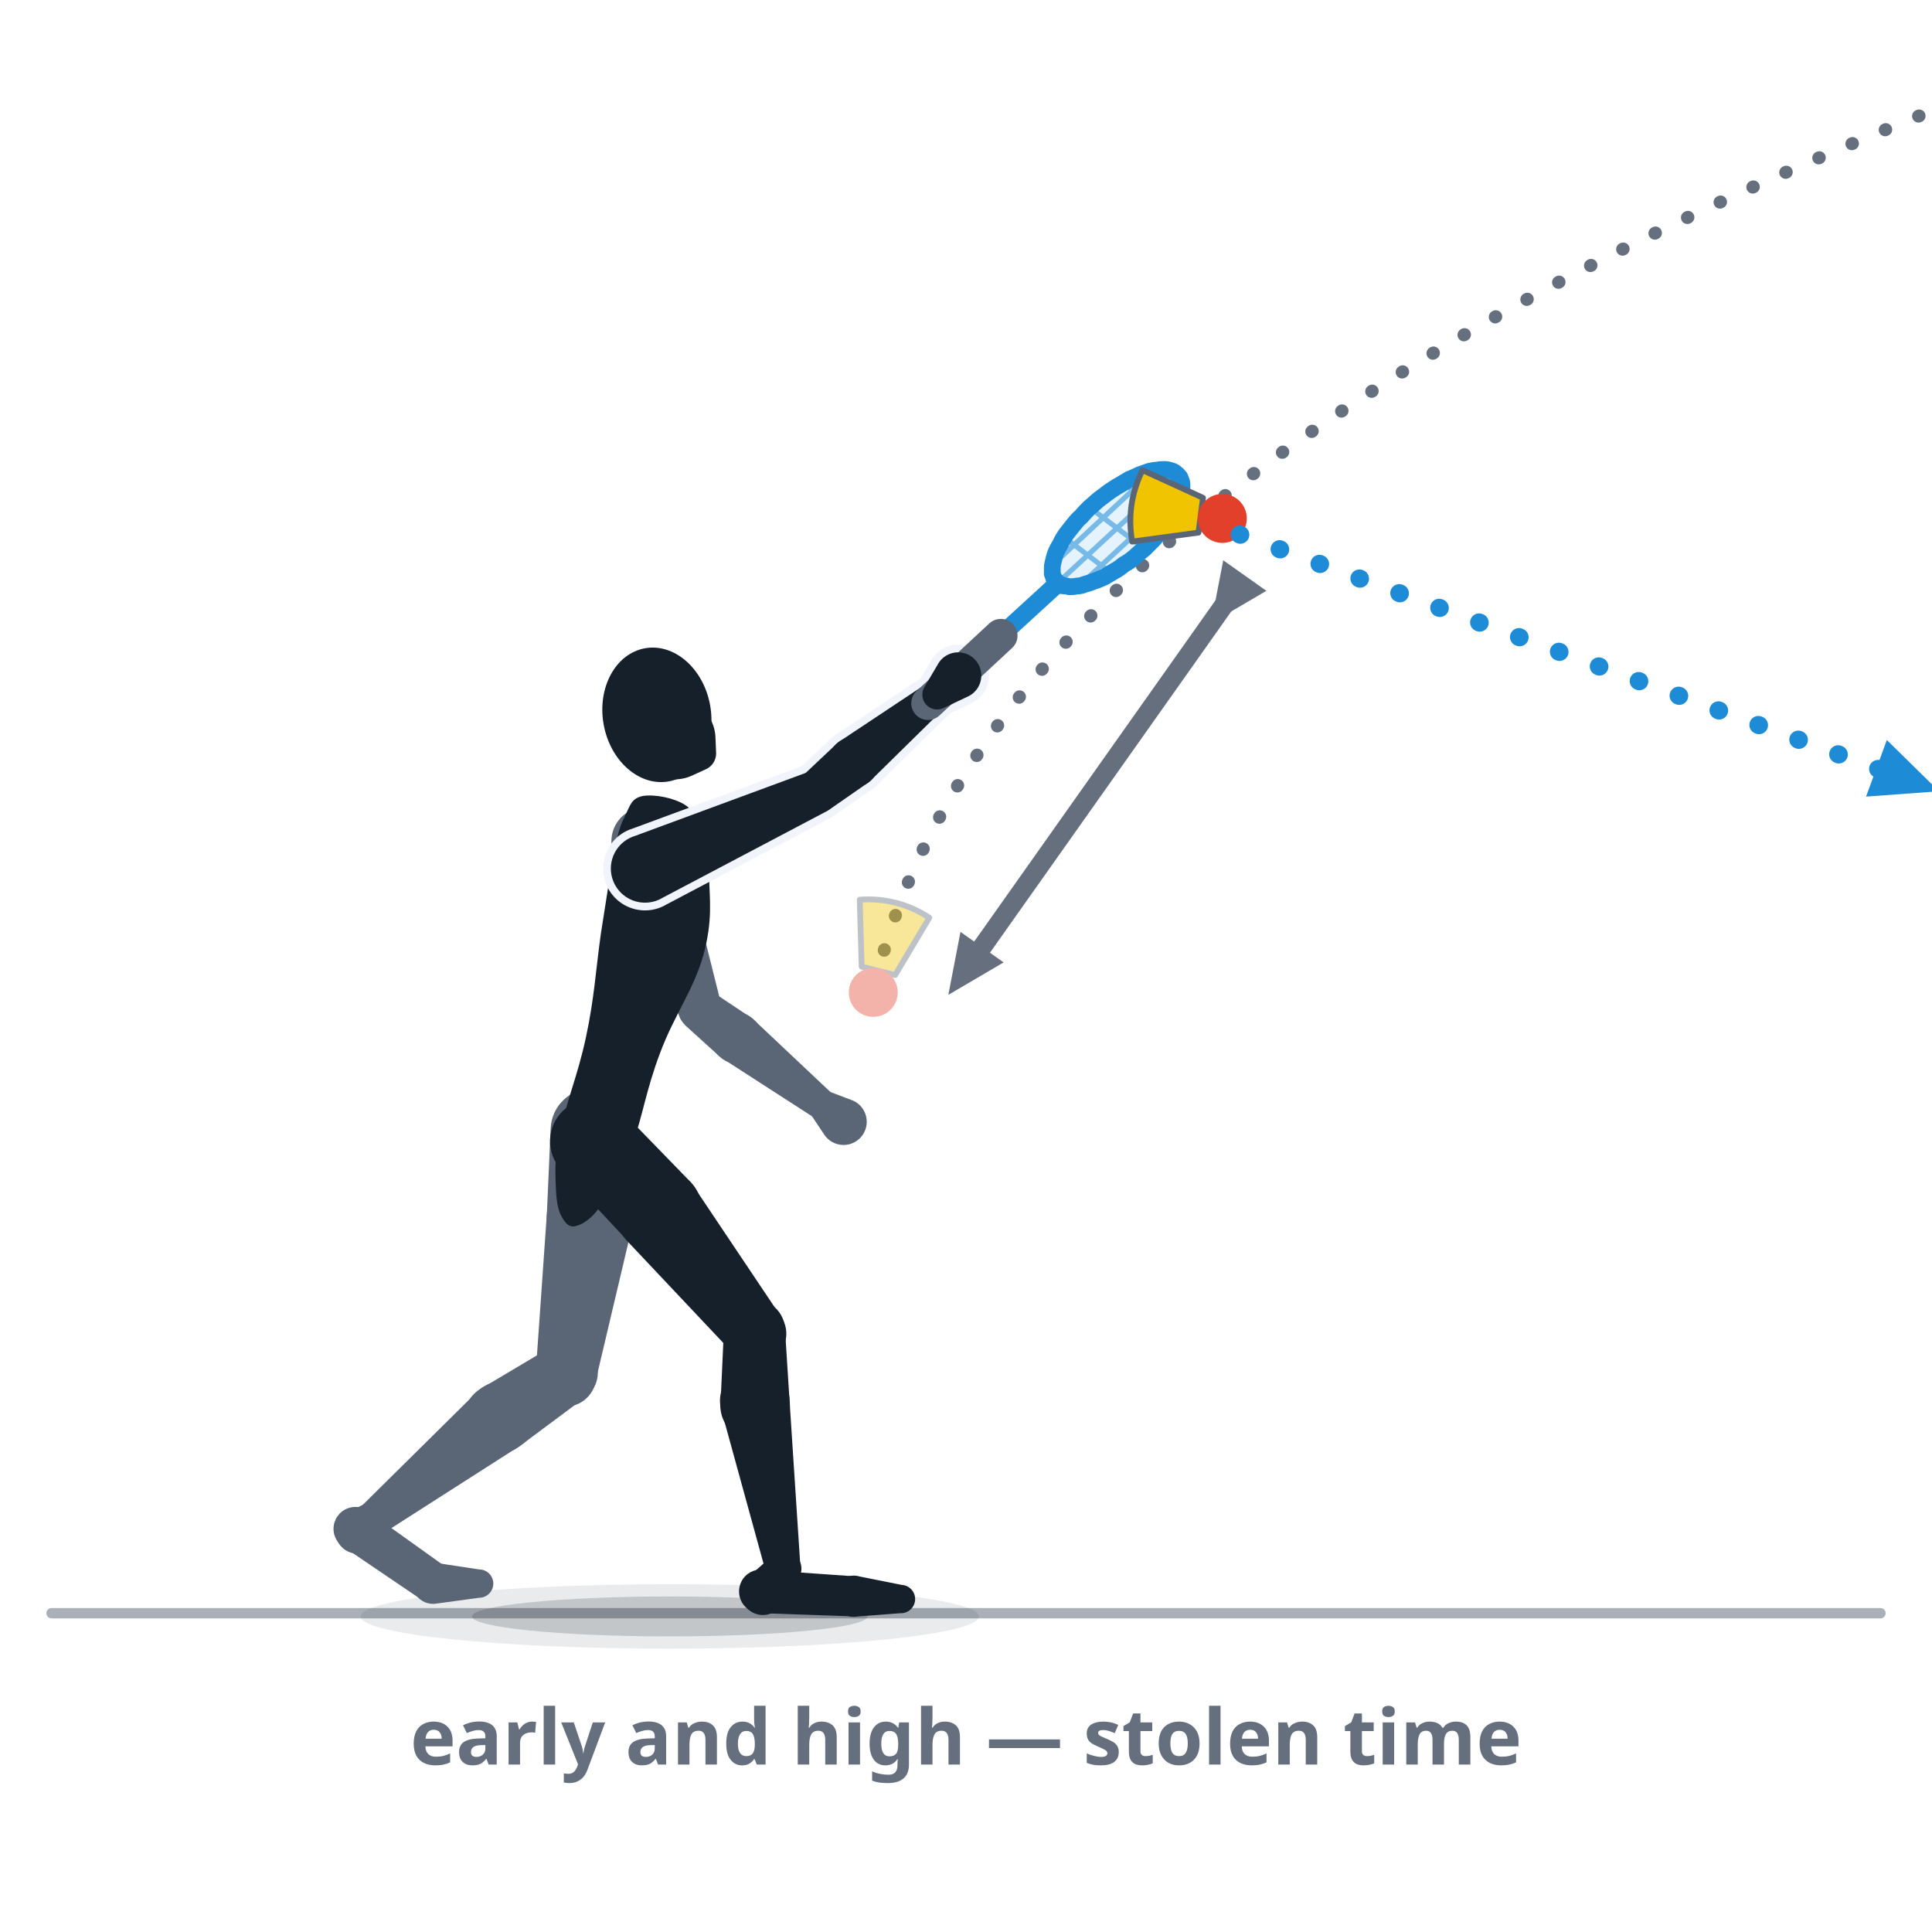
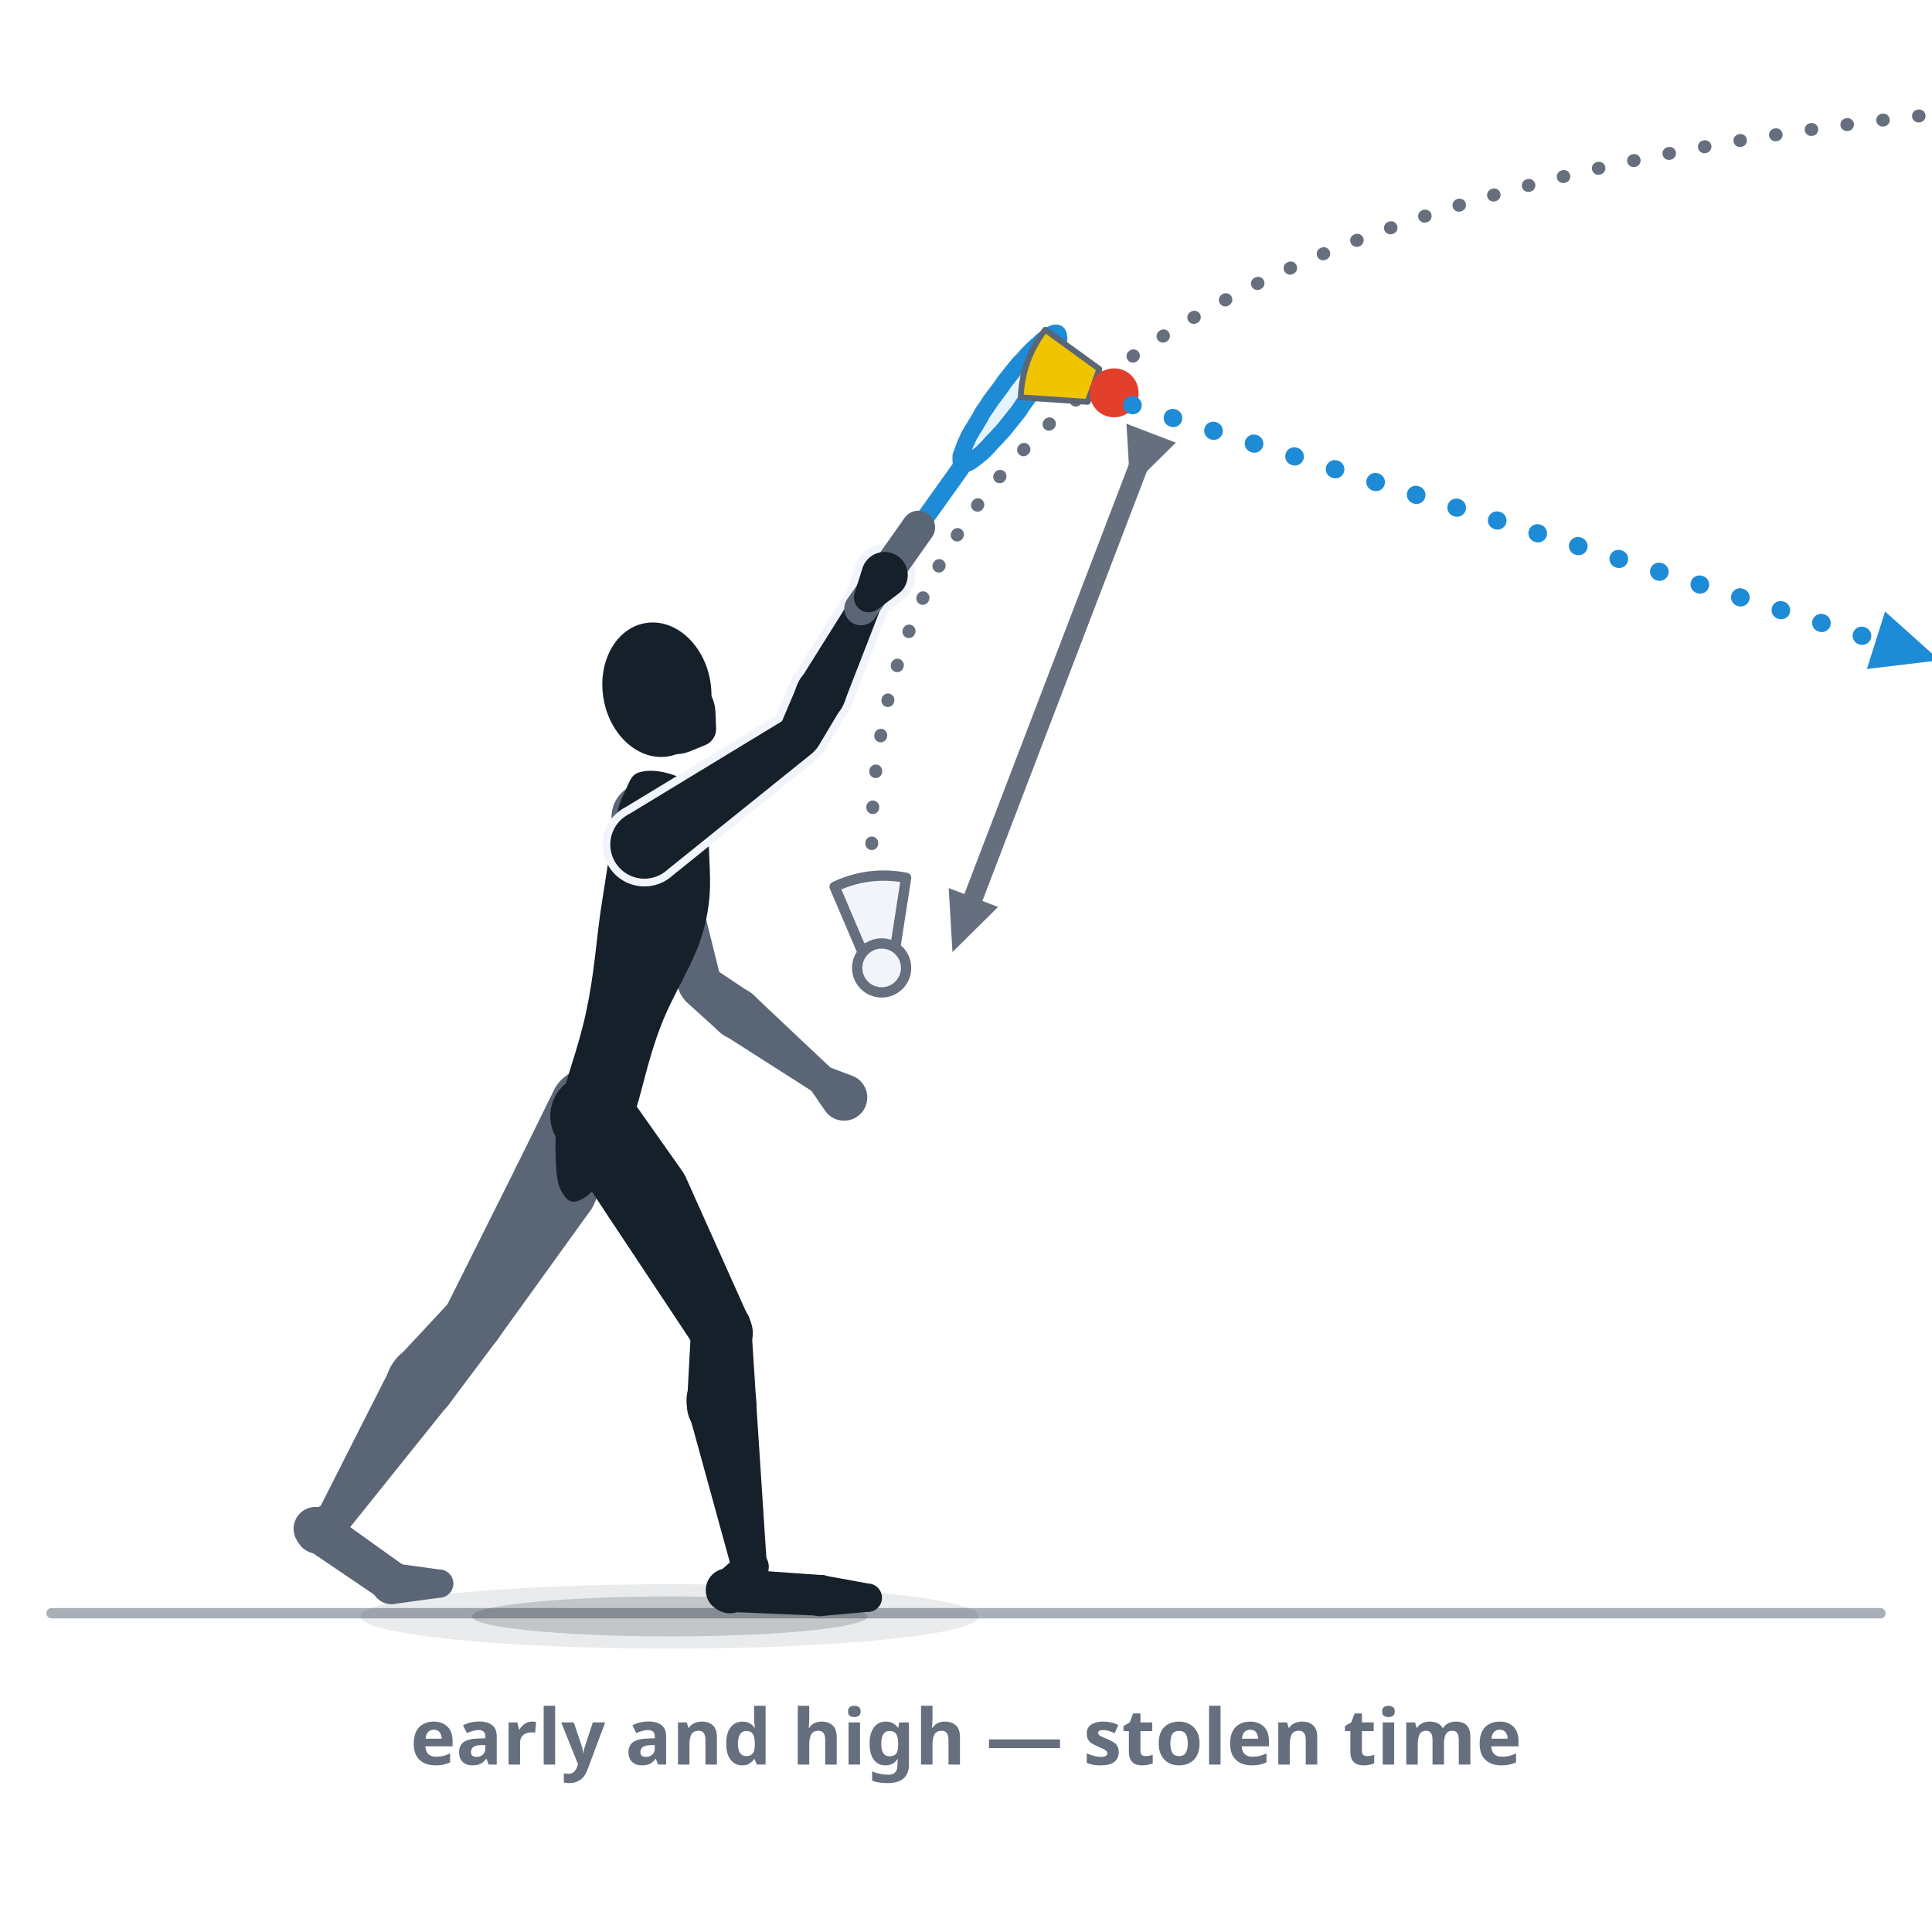
- <svg xmlns="http://www.w3.org/2000/svg" viewBox="0 0 300 300" role="img" data-quelle="figuren" aria-label="Taking the Speeder early: the player steps into the shot, racket-side foot forward, and hits compactly at the highest point, clearly in front of and above the body. The incoming flight path sinks from the top right through this early contact point and on to beside the hip, where a faint Speeder shows the late contact point; the stretch in between is the time the opponent loses. The Speeder goes back flat and forward.">
+ <svg xmlns="http://www.w3.org/2000/svg" viewBox="0 0 300 300" role="img" data-quelle="figuren" aria-label="Taking the Speeder early: the player steps into the shot, racket-side foot forward, and hits compactly at the highest point, clearly in front of and above the body. The incoming flight path sinks from the top right through this early contact point and on to just in front of the upper body, where an outlined Speeder shows the late contact point; the stretch in between is the time the opponent loses. The Speeder goes back flat and forward.">
  <style>
    .s-k{fill:var(--tinte,#16202b)}
    .s-f{fill:var(--tinte-2,#5a6675)}
    .s-x{fill:var(--flaeche-2,#f1f5fb);stroke:var(--flaeche-2,#f1f5fb);stroke-width:2.4;stroke-linejoin:round}
    .s-rf{fill:var(--primaer,#38a4f1);opacity:.14}
-     .s-rs{fill:none;stroke:var(--primaer-dunkel,#1e8bd6);stroke-width:.8;opacity:.55}
    .s-rr{fill:none;stroke:var(--primaer-dunkel,#1e8bd6);stroke-width:2.6;stroke-linejoin:round}
    .s-rh{fill:none;stroke:var(--primaer-dunkel,#1e8bd6);stroke-width:2.1;stroke-linecap:round;stroke-linejoin:round}
    .s-rsch{fill:none;stroke:var(--primaer-dunkel,#1e8bd6);stroke-width:2.8;stroke-linecap:round}
    .s-rg{fill:none;stroke:var(--tinte-2,#5a6675);stroke-width:5.2;stroke-linecap:round}
    .s-korb{fill:var(--speeder-korb,#f0c400);stroke:var(--tinte-2,#5a6675);stroke-width:.9;stroke-linejoin:round}
    .s-kappe{fill:var(--speeder-kappe,#e2402a)}
    .s-sch{fill:var(--schatten-boden,#16202b2e)}
    .s-schw{fill:var(--schatten-boden,#16202b2e);opacity:.5}
    .s-bahn{fill:none;stroke:var(--primaer-dunkel,#1e8bd6);stroke-width:2.8;stroke-dasharray:.1 6.5;stroke-linecap:round}
    .s-bahng{fill:none;stroke:var(--tinte-3,#656f7e);stroke-width:2;stroke-dasharray:.1 5.5;stroke-linecap:round}
    .s-wegv{fill:none;stroke:var(--tinte-3,#656f7e);stroke-width:3;stroke-linecap:round}
    .s-mk{fill:var(--primaer-dunkel,#1e8bd6)}
    .s-mkg{fill:var(--tinte-3,#656f7e)}
-     .s-geistsp{opacity:.4}
+     .s-spk{fill:var(--flaeche-2,#f1f5fb);stroke:var(--tinte-3,#656f7e);stroke-width:1.6;stroke-linejoin:round}
    .s-boden{fill:none;stroke:var(--tinte-3,#656f7e);stroke-width:1.6;opacity:.55;stroke-linecap:round}
    .st{fill:var(--tinte-3,#656f7e);font:600 12px/1 system-ui,sans-serif;text-anchor:middle}
  </style>
  <defs>
    <marker id="p015" viewBox="0 0 10 10" markerWidth="4.4" markerHeight="4.4" refX="5" refY="5" orient="auto">
      <path d="M1,1.2 L9.4,5 L1,8.8 Z" class="s-mk" />
    </marker>
    <marker id="g015" viewBox="0 0 10 10" markerWidth="3.6" markerHeight="3.6" refX="5" refY="5" orient="auto">
      <path d="M1,1.2 L9.4,5 L1,8.8 Z" class="s-mkg" />
    </marker>
  </defs>
  <path class="s-boden" d="M8,250.5L292,250.5" />
  <ellipse class="s-schw" cx="104" cy="251" rx="48" ry="5" />
  <ellipse class="s-sch" cx="104" cy="251" rx="30.7" ry="3.1" />
-   <path class="s-bahng" d="M298,18 Q 155.7,75.6 136.4,150.8" />
-   <g class="s-geistsp">
-     <path class="s-korb" d="M133.8,150.1L133.5,139.7Q139.4,139.3 144.3,142.5L139,151.4Z" />
-     <path class="s-kappe" d="M131.8,154.1a3.8,3.8 0 1 0 7.6,0a3.8,3.8 0 1 0 -7.6,0Z" />
+   <path class="s-bahng" d="M298,18 Q 122.4,37.3 136.4,146.9" />
+   <path class="s-spk" d="M133.7,147.3L129.6,137.7Q134.9,135.2 140.7,136.3L139.1,146.6Z" />
+   <path class="s-spk" d="M133.1,150.3a3.8,3.8 0 1 0 7.6,0a3.8,3.8 0 1 0 -7.6,0Z" />
+   <g class="s-f">
+     <path d="M86.2,168.9L80.3,180.9A6.7,6.7 0 1 0 92.4,186.6L97.9,174.4A6.5,6.5 0 0 0 86.2,168.9Z" />
+     <path d="M80.3,180.9L69.1,203.3A4.7,4.7 0 0 0 77.1,208.2L91.8,187.8A6.7,6.7 0 1 0 80.3,180.9Z" />
+     <path d="M69.8,202.2L61.7,210.9A5.4,5.4 0 1 0 69.9,217.8L77.1,208.2A4.7,4.7 0 0 0 69.8,202.2Z" />
+     <path d="M60.8,212.1L49.4,234.6A2.7,2.7 0 0 0 54,237.6L69.8,217.9A5.4,5.4 0 1 0 60.8,212.1Z" />
+     <path d="M50.7,233.4L48,234.7A3.4,3.4 0 1 0 52,239.9L53.9,237.6A2.7,2.7 0 0 0 50.7,233.4Z" />
+     <path d="M47.6,240.5L59.4,248.5A3.2,3.2 0 0 0 63,243.3L51.4,235A3.4,3.4 0 1 0 47.6,240.5Z" />
+     <path d="M61.6,249L68.2,248.1A2.2,2.2 0 0 0 68.2,243.7L61.6,242.8A3.2,3.2 0 1 0 61.6,249Z" />
  </g>
  <g class="s-f">
-     <path d="M85.5,175.3L84.9,188.9A6.7,6.7 0 1 0 98.3,189.3L98.5,175.7A6.5,6.5 0 0 0 85.5,175.3Z" />
-     <path d="M84.9,188.7L83.2,213A4.7,4.7 0 0 0 92.5,214.4L98.1,190.7A6.7,6.7 0 1 0 84.9,188.7Z" />
-     <path d="M85.5,209.2L74.9,215.5A5.4,5.4 0 1 0 80.9,224.4L90.7,217.1A4.7,4.7 0 0 0 85.5,209.2Z" />
-     <path d="M73.9,216.3L56.1,233.9A2.7,2.7 0 0 0 59.5,238.1L80.6,224.6A5.4,5.4 0 1 0 73.9,216.3Z" />
-     <path d="M56.9,233.4L54.2,234.7A3.4,3.4 0 1 0 58.2,239.9L60.1,237.6A2.7,2.7 0 0 0 56.9,233.4Z" />
-     <path d="M53.8,240.5L65.6,248.5A3.2,3.2 0 0 0 69.2,243.3L57.6,235A3.4,3.4 0 1 0 53.8,240.5Z" />
-     <path d="M67.8,249L74.4,248.1A2.2,2.2 0 0 0 74.4,243.7L67.8,242.7A3.2,3.2 0 1 0 67.8,249Z" />
+     <path d="M95.6,129.4L105.6,154.2A3.4,3.4 0 0 0 112,152.2L105.5,126.1A5.3,5.3 0 1 0 95.6,129.4Z" />
+     <path d="M106.5,155.5L111.8,160.3A3.9,3.9 0 1 0 116.6,154.2L110.6,150.2A3.4,3.4 0 0 0 106.5,155.5Z" />
+     <path d="M112.4,160.7L126.5,169.7A2.3,2.3 0 0 0 129.3,166.1L117.1,154.6A3.9,3.9 0 1 0 112.4,160.7Z" />
  </g>
  <g class="s-f">
-     <path d="M95.6,133.2L105.6,158.1A3.4,3.4 0 0 0 112,156L105.5,130A5.3,5.3 0 1 0 95.6,133.2Z" />
-     <path d="M106.5,159.3L111.8,164.1A3.9,3.9 0 1 0 116.6,158L110.6,154A3.4,3.4 0 0 0 106.5,159.3Z" />
-     <path d="M112.4,164.5L126.5,173.6A2.3,2.3 0 0 0 129.3,169.9L117.1,158.4A3.9,3.9 0 1 0 112.4,164.5Z" />
-   </g>
-   <g class="s-f">
-     <path d="M125.8,172.9L128,176.2A3.6,3.6 0 1 0 132.2,170.8L128.5,169.4A2.3,2.3 0 0 0 125.8,172.9Z" />
+     <path d="M125.8,169.1L128,172.3A3.6,3.6 0 1 0 132.2,167L128.5,165.6A2.3,2.3 0 0 0 125.8,169.1Z" />
  </g>
  <g class="s-k">
-     <path d="M106.4,125C108.2,126.2 107.8,127.1 108.5,129.3C109.3,131.5 110,132.1 110.1,136C110.2,139.8 110.7,142.9 109.2,148.4C107.6,153.9 104.7,157.6 102.5,163.5C100.3,169.3 99.8,173.3 98.2,177.7C96.5,182.2 95.9,183.3 94.3,185.8C92.7,188.2 91.7,189.3 90.4,190C89,190.7 88.3,190.6 87.5,189.4C86.7,188.2 86.4,186.9 86.3,184.1C86.2,181.3 86.1,180 87.1,175.4C88,170.8 89.7,167.1 91,161C92.3,154.9 92.5,150.7 93.3,145C94.2,139.4 94.6,136.4 95.3,132.8C96,129.2 96.1,128.7 97,126.8C97.9,125 98,124 99.8,123.6C101.7,123.3 104.7,123.9 106.4,125Z" />
-     <path d="M87.2,181.7L97.2,192.4A6.7,6.7 0 1 0 106.9,183.2L96.7,172.7A6.5,6.5 0 0 0 87.2,181.7Z" />
-     <path d="M97.2,192.5L113.7,210A4.7,4.7 0 0 0 121.1,204.2L107.7,184.2A6.7,6.7 0 1 0 97.2,192.5Z" />
-     <path d="M112.4,206.6L111.9,217.6A5.4,5.4 0 1 0 122.6,217.5L121.9,206.5A4.7,4.7 0 0 0 112.4,206.6Z" />
-     <path d="M112.1,219.3L119,244.4A2.7,2.7 0 0 0 124.3,243.5L122.6,217.5A5.4,5.4 0 1 0 112.1,219.3Z" />
-     <path d="M119.8,241.7L116.5,244.6A3.4,3.4 0 1 0 121.5,248.9L123.9,245.2A2.7,2.7 0 0 0 119.8,241.7Z" />
-     <path d="M118.5,250.5L132.8,251A3.2,3.2 0 0 0 133.1,244.8L118.9,243.8A3.4,3.4 0 1 0 118.5,250.5Z" />
-     <path d="M133.2,251L139.8,250.5A2.2,2.2 0 0 0 140,246.1L133.5,244.8A3.2,3.2 0 1 0 133.2,251Z" />
+     <path d="M106.4,121.2C108.2,122.3 107.8,123.2 108.5,125.4C109.3,127.6 110,128.3 110.1,132.1C110.2,135.9 110.7,139.1 109.2,144.6C107.6,150.1 104.7,153.8 102.5,159.6C100.3,165.5 99.8,169.4 98.2,173.9C96.5,178.4 95.9,179.5 94.3,181.9C92.7,184.4 91.7,185.4 90.4,186.2C89,186.9 88.3,186.7 87.5,185.5C86.7,184.4 86.4,183 86.3,180.2C86.2,177.4 86.1,176.1 87.1,171.5C88,166.9 89.7,163.2 91,157.2C92.3,151.1 92.5,146.8 93.3,141.2C94.2,135.5 94.6,132.6 95.3,128.9C96,125.3 96.1,124.8 97,123C97.9,121.1 98,120.1 99.8,119.8C101.7,119.4 104.7,120.1 106.4,121.2Z" />
+     <path d="M86.6,177L94.6,189.1A6.7,6.7 0 1 0 105.7,181.5L97.3,169.6A6.5,6.5 0 0 0 86.6,177Z" />
+     <path d="M94.6,189.1L108,209.3A4.7,4.7 0 0 0 116.3,204.7L106.4,182.6A6.7,6.7 0 1 0 94.6,189.1Z" />
+     <path d="M107.3,206.4L106.7,217.5A5.4,5.4 0 1 0 117.4,217.4L116.7,206.4A4.7,4.7 0 0 0 107.3,206.4Z" />
+     <path d="M106.9,219.2L113.8,244.3A2.7,2.7 0 0 0 119.1,243.4L117.4,217.4A5.4,5.4 0 1 0 106.9,219.2Z" />
+     <path d="M114.6,241.5L111.3,244.4A3.4,3.4 0 1 0 116.3,248.8L118.7,245.1A2.7,2.7 0 0 0 114.6,241.5Z" />
+     <path d="M113.4,250.3L127.6,250.9A3.2,3.2 0 0 0 128,244.6L113.7,243.6A3.4,3.4 0 1 0 113.4,250.3Z" />
+     <path d="M128,250.9L134.6,250.3A2.2,2.2 0 0 0 134.9,245.9L128.3,244.7A3.2,3.2 0 1 0 128,250.9Z" />
  </g>
  <g class="s-k">
-     <ellipse cx="102" cy="111" rx="8.4" ry="10.5" transform="rotate(-10.1 102 111)" />
-     <path d="M107.3,120.5L109.5,119.5A2.7,2.7 0 0 0 111.2,117L111.1,114.6A6.3,6.3 0 1 0 107.3,120.5Z" />
+     <ellipse cx="102" cy="107.1" rx="8.4" ry="10.5" transform="rotate(-10.1 102 107.1)" />
+     <path d="M107.3,116.6L109.5,115.7A2.7,2.7 0 0 0 111.2,113.1L111.1,110.7A6.3,6.3 0 1 0 107.3,116.6Z" />
  </g>
  <g class="s-x">
-     <path d="M102.9,139.4L128.5,125.9A3.4,3.4 0 0 0 125.7,119.8L98.6,129.8A5.3,5.3 0 1 0 102.9,139.4Z" />
-     <path d="M128.8,125.7L134.7,121.6A3.9,3.9 0 1 0 129.9,115.5L124.6,120.5A3.4,3.4 0 0 0 128.8,125.7Z" />
-     <path d="M135.2,121.2L147.2,109.4A2.3,2.3 0 0 0 144.4,105.8L130.4,115.1A3.9,3.9 0 1 0 135.2,121.2Z" />
-     <path d="M146.6,109.9L150.2,108.2A3.6,3.6 0 1 0 145.6,103.2L143.6,106.6A2.3,2.3 0 0 0 146.6,109.9Z" />
+     <path d="M103.7,135L126.2,116.9A3.4,3.4 0 0 0 122.4,111.4L97.7,126.4A5.3,5.3 0 1 0 103.7,135Z" />
+     <path d="M127,116L130.7,109.8A3.9,3.9 0 1 0 123.8,106.4L121,113A3.4,3.4 0 0 0 127,116Z" />
+     <path d="M131,109.3L137.1,93.6A2.3,2.3 0 0 0 133,91.6L124.1,105.8A3.9,3.9 0 1 0 131,109.3Z" />
+     <path d="M136.3,94.6L139.5,92.2A3.6,3.6 0 1 0 133.9,88.3L132.7,92.1A2.3,2.3 0 0 0 136.3,94.6Z" />
  </g>
  <g class="s-k">
-     <path d="M102.9,139.4L128.5,125.9A3.4,3.4 0 0 0 125.7,119.8L98.6,129.8A5.3,5.3 0 1 0 102.9,139.4Z" />
-     <path d="M128.8,125.7L134.7,121.6A3.9,3.9 0 1 0 129.9,115.5L124.6,120.5A3.4,3.4 0 0 0 128.8,125.7Z" />
-     <path d="M135.2,121.2L147.2,109.4A2.3,2.3 0 0 0 144.4,105.8L130.4,115.1A3.9,3.9 0 1 0 135.2,121.2Z" />
+     <path d="M103.7,135L126.2,116.9A3.4,3.4 0 0 0 122.4,111.4L97.7,126.4A5.3,5.3 0 1 0 103.7,135Z" />
+     <path d="M127,116L130.7,109.8A3.9,3.9 0 1 0 123.8,106.4L121,113A3.4,3.4 0 0 0 127,116Z" />
+     <path d="M131,109.3L137.1,93.6A2.3,2.3 0 0 0 133,91.6L124.1,105.8A3.9,3.9 0 1 0 131,109.3Z" />
  </g>
-   <path class="s-rf" d="M182.6,73.5C182.4,73.3 182.2,73.2 181.9,73.1C181.6,73 181.2,72.9 180.9,72.9C180.5,72.9 180.1,72.9 179.7,73C179.3,73 178.9,73.1 178.4,73.2C177.9,73.4 177.5,73.5 177,73.7C176.5,73.9 176,74.2 175.4,74.4C174.9,74.7 174.4,75 173.9,75.3C173.3,75.6 172.8,76 172.3,76.3C171.8,76.7 171.2,77.1 170.7,77.5C170.2,77.9 169.7,78.4 169.2,78.8C168.8,79.2 168.3,79.7 167.9,80.2C167.4,80.6 167,81.1 166.6,81.6C166.2,82.1 165.9,82.5 165.5,83C165.2,83.5 164.9,83.9 164.7,84.4C164.4,84.9 164.2,85.3 164,85.7C163.8,86.2 163.7,86.6 163.6,87C163.5,87.4 163.4,87.8 163.4,88.1C163.4,88.5 163.4,88.8 163.4,89.1C163.5,89.4 163.6,89.6 163.7,89.9C163.9,90.1 164.1,90.3 164.3,90.5C164.5,90.7 164.8,90.8 165.1,90.9C165.4,91 165.7,91 166,91.1C166.4,91.1 166.8,91.1 167.2,91C167.6,91 168.1,90.9 168.5,90.7C169,90.6 169.5,90.4 170,90.2C170.4,90.1 171,89.8 171.5,89.6C172,89.3 172.5,89 173,88.7C173.6,88.4 174.1,88 174.6,87.6C175.2,87.3 175.7,86.9 176.2,86.5C176.7,86 177.2,85.6 177.7,85.2C178.2,84.7 178.6,84.3 179.1,83.8C179.5,83.3 179.9,82.9 180.3,82.4C180.7,81.9 181.1,81.4 181.4,81C181.7,80.5 182,80 182.3,79.6C182.5,79.1 182.7,78.7 182.9,78.2C183.1,77.8 183.3,77.4 183.4,77C183.5,76.6 183.5,76.2 183.5,75.9C183.6,75.5 183.5,75.2 183.5,74.9C183.4,74.6 183.3,74.3 183.2,74.1C183,73.9 182.9,73.7 182.6,73.5Z" />
-   <path class="s-rs" d="M168.2,90.4L183,76.7M164.9,89.9L182,74.1M164,87.2L178.7,73.5M172.2,88.7L165.6,83.7M177.3,84.9L169.6,79.1M181.4,80.2L174.7,75.2" />
-   <path class="s-rh" d="M166.5,91.3L163.7,91.1L163.2,88.7" />
-   <path class="s-rsch" d="M155.4,98.7L163.7,91.1" />
-   <path class="s-rr" d="M182.6,73.5C182.4,73.3 182.2,73.2 181.9,73.1C181.6,73 181.2,72.9 180.9,72.9C180.5,72.9 180.1,72.9 179.7,73C179.3,73 178.9,73.1 178.4,73.2C177.9,73.4 177.5,73.5 177,73.7C176.5,73.9 176,74.2 175.4,74.4C174.9,74.7 174.4,75 173.9,75.3C173.3,75.6 172.8,76 172.3,76.3C171.8,76.7 171.2,77.1 170.7,77.5C170.2,77.9 169.7,78.4 169.2,78.8C168.8,79.2 168.3,79.7 167.9,80.2C167.4,80.6 167,81.1 166.6,81.6C166.2,82.1 165.9,82.5 165.5,83C165.2,83.5 164.9,83.9 164.7,84.4C164.4,84.9 164.2,85.3 164,85.7C163.8,86.2 163.7,86.6 163.6,87C163.5,87.4 163.4,87.8 163.4,88.1C163.4,88.5 163.4,88.8 163.4,89.1C163.5,89.4 163.6,89.6 163.7,89.9C163.9,90.1 164.1,90.3 164.3,90.5C164.5,90.7 164.8,90.8 165.1,90.9C165.4,91 165.7,91 166,91.1C166.4,91.1 166.8,91.1 167.2,91C167.6,91 168.1,90.9 168.5,90.7C169,90.6 169.5,90.4 170,90.2C170.4,90.1 171,89.8 171.5,89.6C172,89.3 172.5,89 173,88.7C173.6,88.4 174.1,88 174.6,87.6C175.2,87.3 175.7,86.9 176.2,86.5C176.7,86 177.2,85.6 177.7,85.2C178.2,84.7 178.6,84.3 179.1,83.8C179.5,83.3 179.9,82.9 180.3,82.4C180.7,81.9 181.1,81.4 181.4,81C181.7,80.5 182,80 182.3,79.6C182.5,79.1 182.7,78.7 182.9,78.2C183.1,77.8 183.3,77.4 183.4,77C183.5,76.6 183.5,76.2 183.5,75.9C183.6,75.5 183.5,75.2 183.5,74.9C183.4,74.6 183.3,74.3 183.2,74.1C183,73.9 182.9,73.7 182.6,73.5Z" />
-   <path class="s-rg" d="M144.1,109.2L155.4,98.7" />
+   <path class="s-rf" d="M164,51.7C163.9,51.7 163.7,51.7 163.5,51.8C163.4,51.8 163.1,52 162.9,52.1C162.7,52.3 162.4,52.4 162.1,52.7C161.8,52.9 161.5,53.2 161.2,53.5C160.8,53.8 160.5,54.1 160.1,54.5C159.8,54.8 159.4,55.2 159,55.7C158.6,56.1 158.2,56.5 157.8,57C157.4,57.5 157,58 156.6,58.5C156.2,59 155.8,59.5 155.5,60C155.1,60.5 154.7,61.1 154.3,61.6C153.9,62.1 153.5,62.7 153.2,63.2C152.8,63.7 152.5,64.2 152.2,64.8C151.9,65.3 151.6,65.8 151.3,66.3C151,66.7 150.8,67.2 150.5,67.6C150.3,68.1 150.1,68.5 149.9,68.9C149.8,69.3 149.6,69.6 149.5,70C149.4,70.3 149.3,70.6 149.2,70.8C149.2,71.1 149.2,71.3 149.2,71.5C149.2,71.7 149.2,71.8 149.3,71.9C149.4,72 149.5,72.1 149.6,72.1C149.7,72.1 149.9,72.1 150.1,72C150.3,71.9 150.5,71.8 150.7,71.7C151,71.5 151.2,71.3 151.5,71.1C151.8,70.9 152.1,70.6 152.5,70.3C152.8,70 153.1,69.7 153.5,69.3C153.8,68.9 154.2,68.5 154.6,68.1C155,67.7 155.4,67.2 155.8,66.8C156.2,66.3 156.6,65.8 157,65.3C157.4,64.8 157.8,64.3 158.2,63.8C158.6,63.2 158.9,62.7 159.3,62.2C159.7,61.6 160.1,61.1 160.4,60.6C160.8,60.1 161.1,59.5 161.4,59C161.7,58.5 162,58 162.3,57.5C162.6,57 162.9,56.6 163.1,56.1C163.3,55.7 163.5,55.3 163.7,54.9C163.9,54.5 164,54.1 164.1,53.8C164.2,53.5 164.3,53.2 164.4,52.9C164.4,52.7 164.5,52.5 164.4,52.3C164.4,52.1 164.4,52 164.3,51.9C164.3,51.8 164.2,51.7 164,51.7Z" />
+   <path class="s-rh" d="M151,71.6L149.1,72.8L149,71.3" />
+   <path class="s-rsch" d="M142.6,81.9L149.1,72.8" />
+   <path class="s-rr" d="M164,51.7C163.9,51.7 163.7,51.7 163.5,51.8C163.4,51.8 163.1,52 162.9,52.1C162.7,52.3 162.4,52.4 162.1,52.7C161.8,52.9 161.5,53.2 161.2,53.5C160.8,53.8 160.5,54.1 160.1,54.5C159.8,54.8 159.4,55.2 159,55.7C158.6,56.1 158.2,56.5 157.8,57C157.4,57.5 157,58 156.6,58.5C156.2,59 155.8,59.5 155.5,60C155.1,60.5 154.7,61.1 154.3,61.6C153.9,62.1 153.5,62.7 153.2,63.2C152.8,63.7 152.5,64.2 152.2,64.8C151.9,65.3 151.6,65.8 151.3,66.3C151,66.7 150.8,67.2 150.5,67.6C150.3,68.1 150.1,68.5 149.9,68.9C149.8,69.3 149.6,69.6 149.5,70C149.4,70.3 149.3,70.6 149.2,70.8C149.2,71.1 149.2,71.3 149.2,71.5C149.2,71.7 149.2,71.8 149.3,71.9C149.4,72 149.5,72.1 149.6,72.1C149.7,72.1 149.9,72.1 150.1,72C150.3,71.9 150.5,71.8 150.7,71.7C151,71.5 151.2,71.3 151.5,71.1C151.8,70.9 152.1,70.6 152.5,70.3C152.8,70 153.1,69.7 153.5,69.3C153.8,68.9 154.2,68.5 154.6,68.1C155,67.7 155.4,67.2 155.8,66.8C156.2,66.3 156.6,65.8 157,65.3C157.4,64.8 157.8,64.3 158.2,63.8C158.6,63.2 158.9,62.7 159.3,62.2C159.7,61.6 160.1,61.1 160.4,60.6C160.8,60.1 161.1,59.5 161.4,59C161.7,58.5 162,58 162.3,57.5C162.6,57 162.9,56.6 163.1,56.1C163.3,55.7 163.5,55.3 163.7,54.9C163.9,54.5 164,54.1 164.1,53.8C164.2,53.5 164.3,53.2 164.4,52.9C164.4,52.7 164.5,52.5 164.4,52.3C164.4,52.1 164.4,52 164.3,51.9C164.3,51.8 164.2,51.7 164,51.7Z" />
+   <path class="s-rg" d="M133.7,94.5L142.6,81.9" />
  <g class="s-k">
-     <path d="M146.6,109.9L150.2,108.2A3.6,3.6 0 1 0 145.6,103.2L143.6,106.6A2.3,2.3 0 0 0 146.6,109.9Z" />
+     <path d="M136.3,94.6L139.5,92.2A3.6,3.6 0 1 0 133.9,88.3L132.7,92.1A2.3,2.3 0 0 0 136.3,94.6Z" />
  </g>
-   <path class="s-korb" d="M186.1,82.7L175.8,84.1Q174.8,78.3 177.4,73L186.8,77.3Z" />
-   <path class="s-kappe" d="M186,80.5a3.8,3.8 0 1 0 7.6,0a3.8,3.8 0 1 0 -7.6,0Z" />
-   <path class="s-bahn" d="M192.5,83 L296,121" marker-end="url(#p015)" />
-   <path class="s-wegv" d="M190.8,92.9L150,150.6" marker-start="url(#g015)" marker-end="url(#g015)" />
+   <path class="s-korb" d="M168.9,62.4L158.5,61.7Q158.7,55.9 162.3,51.2L170.7,57.3Z" />
+   <path class="s-kappe" d="M169.2,61a3.8,3.8 0 1 0 7.6,0a3.8,3.8 0 1 0 -7.6,0Z" />
+   <path class="s-bahn" d="M175.8,62.9 L296,100.9" marker-end="url(#p015)" />
+   <path class="s-wegv" d="M177.2,71.3L149.6,143.4" marker-start="url(#g015)" marker-end="url(#g015)" />
  <text class="st" x="150" y="274">early and high — stolen time</text>
</svg>
